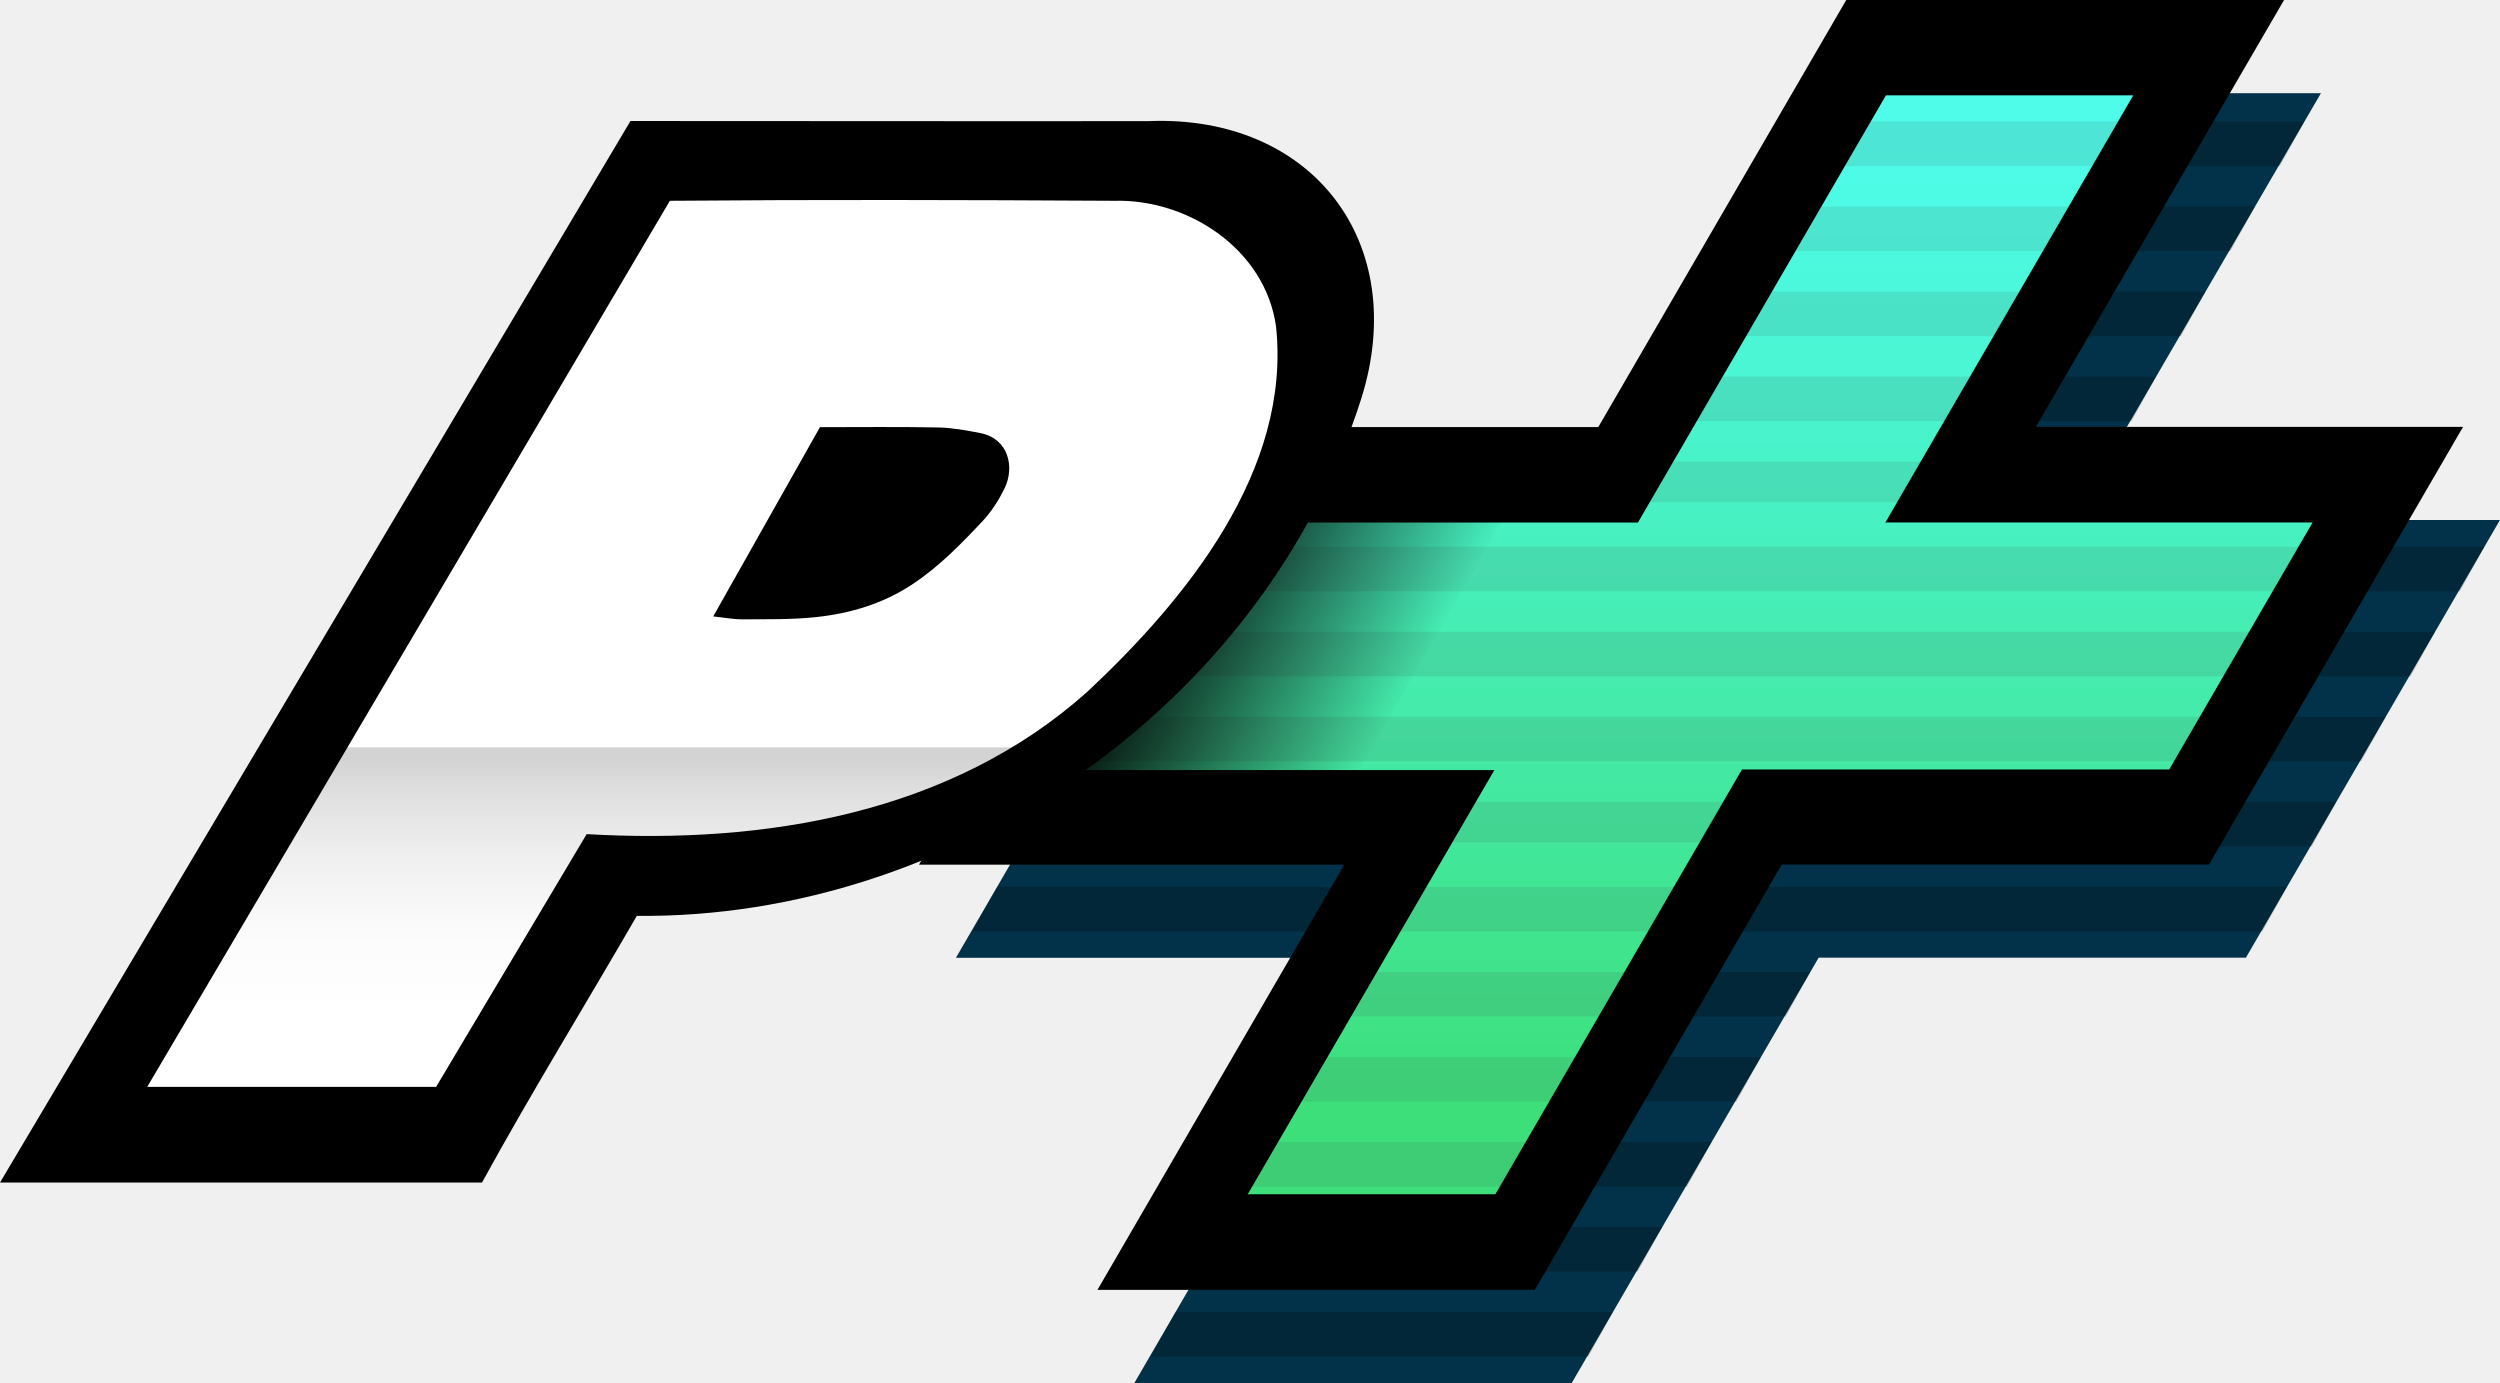
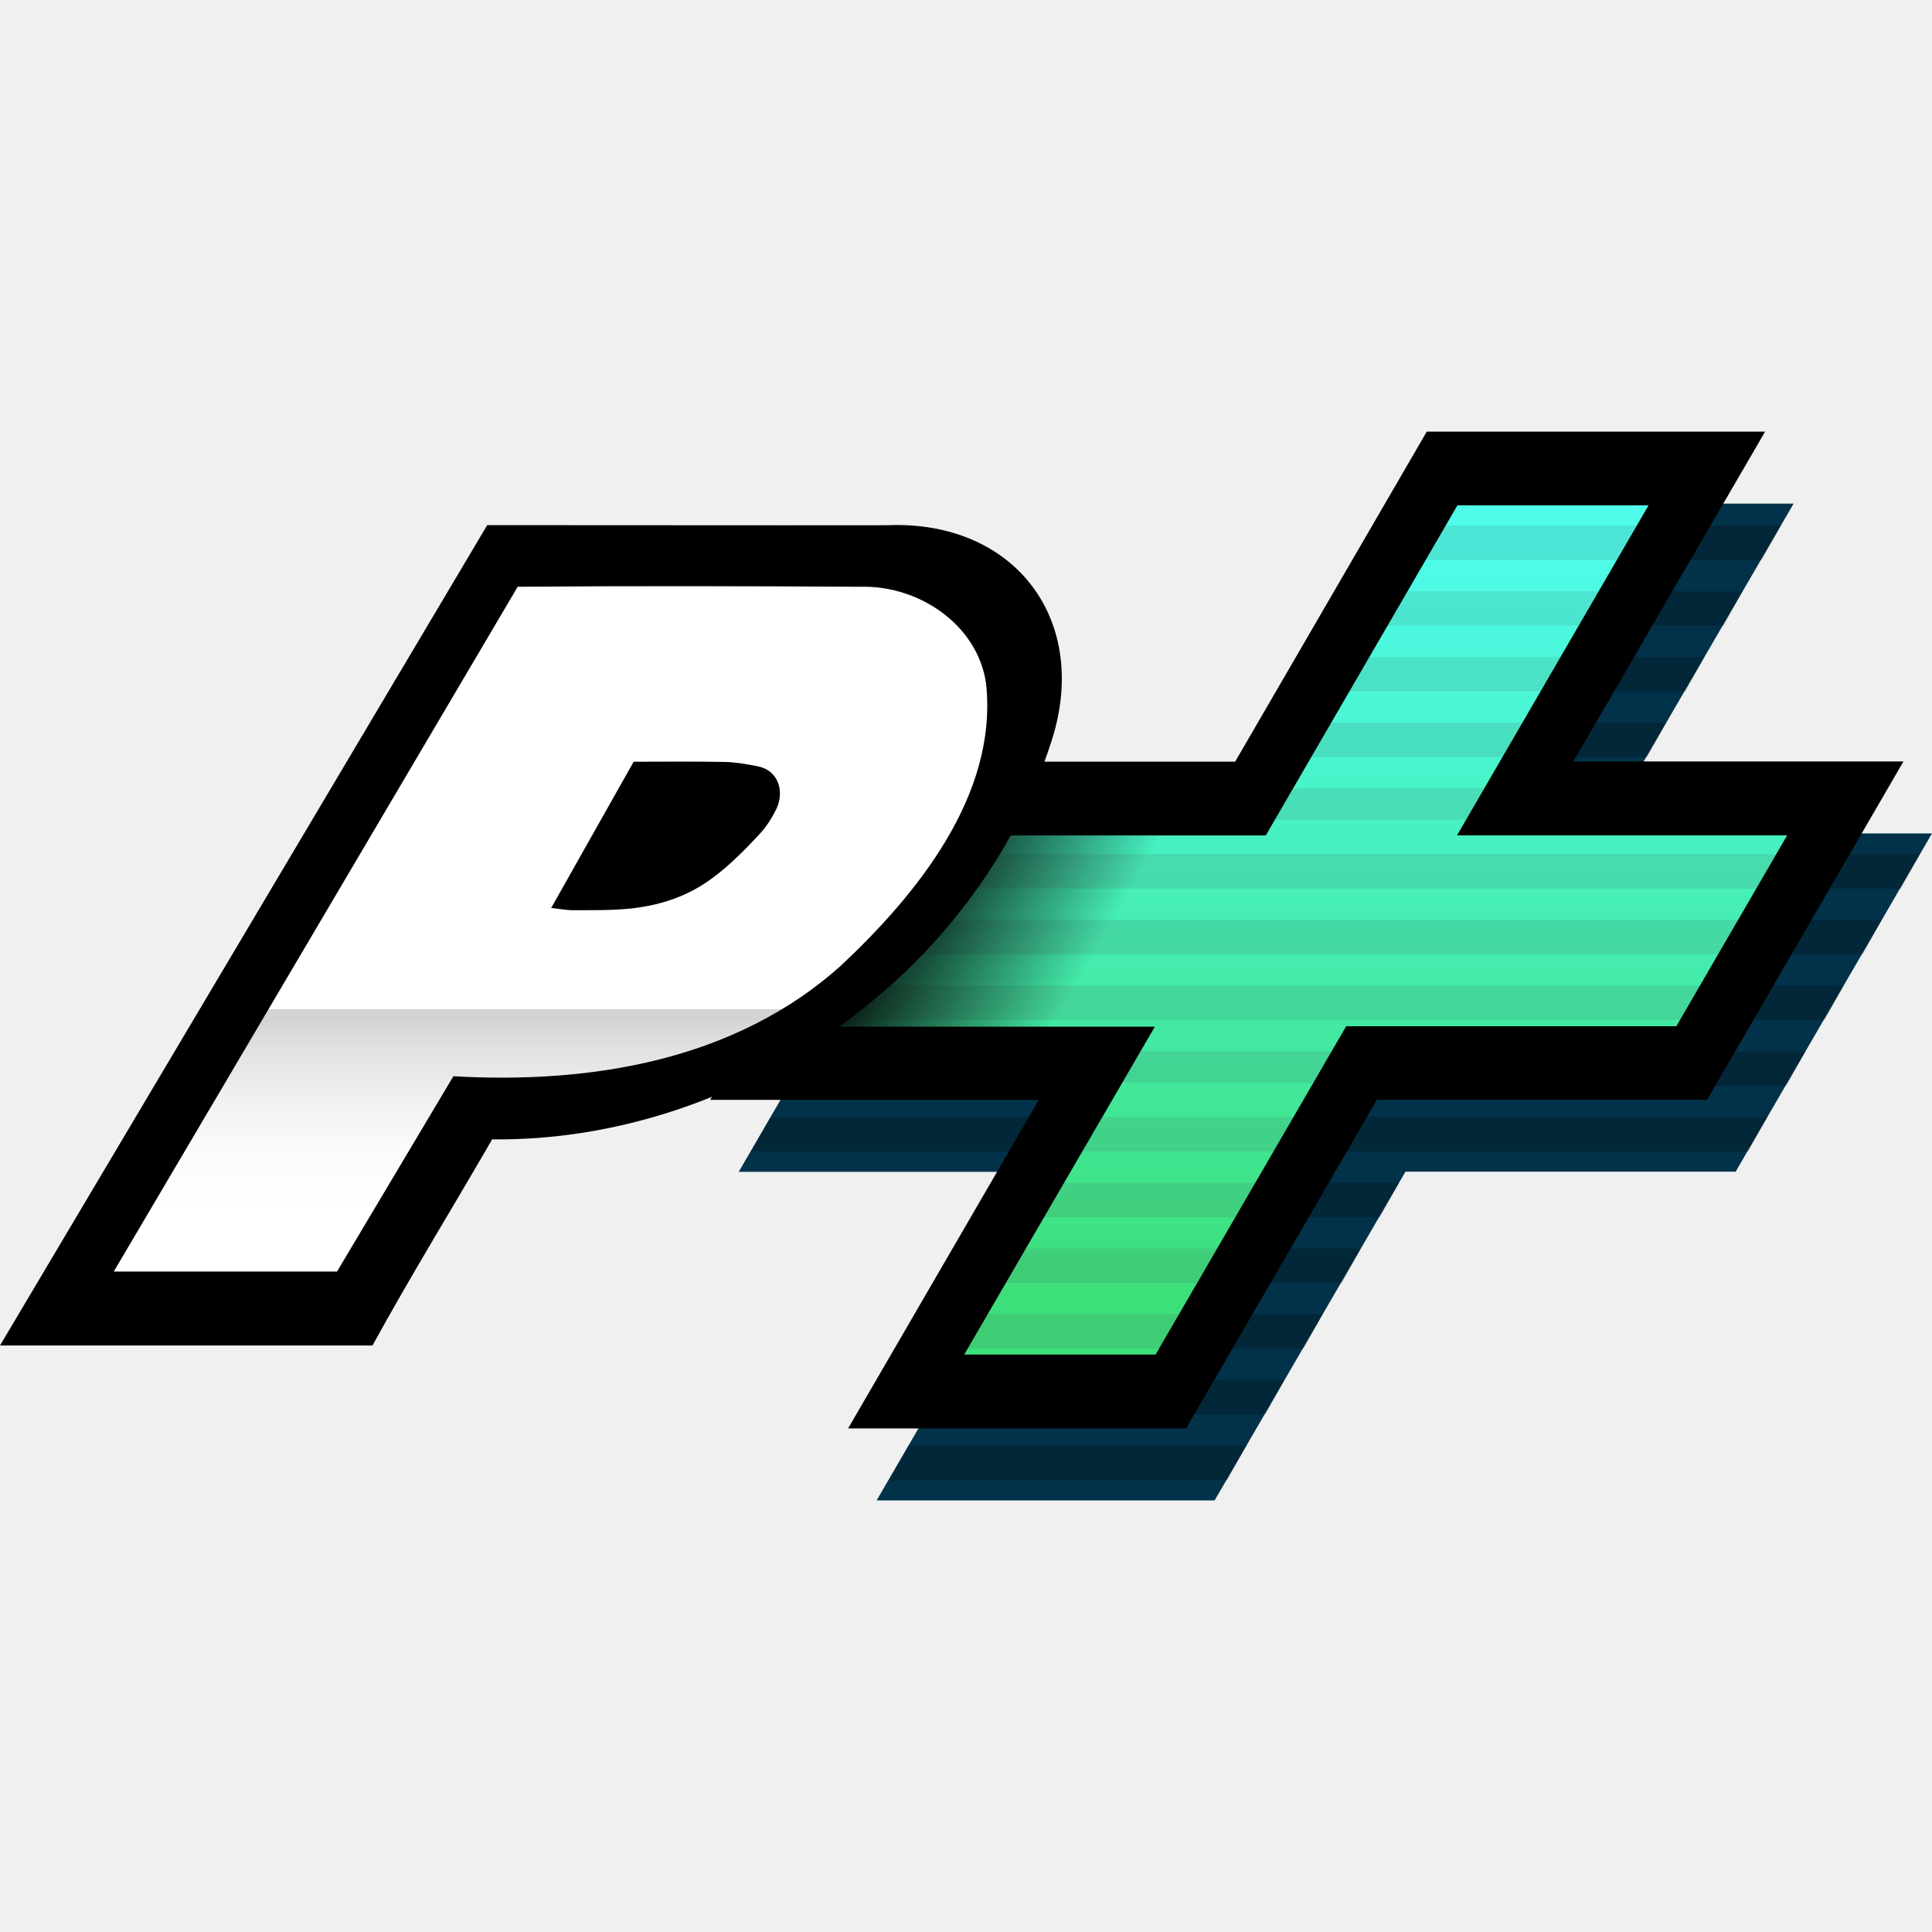
- <svg xmlns="http://www.w3.org/2000/svg" id="Layer_2" data-name="Layer 2" viewBox="0 0 617.32 341.5">
+ <svg xmlns="http://www.w3.org/2000/svg" id="Layer_2" data-name="Layer 2" viewBox="0 -137.91 617.32 617.32">
  <defs>
    <style>
      .cls-1 {
        fill: #023249;
      }

      .cls-1, .cls-2, .cls-3, .cls-4, .cls-5, .cls-6, .cls-7 {
        stroke-width: 0px;
      }

      .cls-2 {
        fill: url(#linear-gradient);
      }

      .cls-8 {
        isolation: isolate;
      }

      .cls-9 {
        opacity: .23;
      }

      .cls-4 {
        fill: #fff;
      }

      .cls-5 {
        fill: url(#linear-gradient-2);
      }

      .cls-6 {
        fill: url(#linear-gradient-3);
      }

      .cls-10 {
        opacity: .12;
      }

      .cls-7 {
        fill: #434343;
      }

      .cls-11 {
        filter: url(#luminosity-noclip);
      }

      .cls-12 {
        mask: url(#mask);
      }
    </style>
    <linearGradient id="linear-gradient" x1="419.82" y1="-222" x2="419.82" y2="773.5" gradientUnits="userSpaceOnUse">
      <stop offset=".26" stop-color="#4efce9" />
      <stop offset=".32" stop-color="#4af5d1" />
      <stop offset=".44" stop-color="#41e696" />
      <stop offset=".5" stop-color="#3ddf7a" />
    </linearGradient>
    <filter id="luminosity-noclip" x="244.43" y="113.94" width="134.56" height="89.4" color-interpolation-filters="sRGB" filterUnits="userSpaceOnUse">
      <feFlood flood-color="#fff" result="bg" />
      <feBlend in="SourceGraphic" in2="bg" />
    </filter>
    <linearGradient id="linear-gradient-2" x1="2451.02" y1="-652.91" x2="2390.79" y2="-687.34" gradientTransform="translate(2734.82 -510.06) rotate(-180)" gradientUnits="userSpaceOnUse">
      <stop offset="0" stop-color="#000" stop-opacity="0" />
      <stop offset="1" stop-color="#000" />
    </linearGradient>
    <mask id="mask" x="244.43" y="113.94" width="134.56" height="89.4" maskUnits="userSpaceOnUse">
      <g class="cls-11">
        <path class="cls-5" d="M293.44,115.6l-49.01,85.49,87.34,2.25,47.22-86.83-85.55-.91Z" />
      </g>
    </mask>
    <linearGradient id="linear-gradient-3" x1="152.08" y1="187.39" x2="152.08" y2="249.99" gradientUnits="userSpaceOnUse">
      <stop offset="0" stop-color="#d3d3d3" />
      <stop offset=".13" stop-color="#dfdfdf" />
      <stop offset=".4" stop-color="#f0f0f0" />
      <stop offset=".68" stop-color="#fbfbfb" />
      <stop offset="1" stop-color="#fff" />
    </linearGradient>
  </defs>
  <g id="P_" data-name="P+" class="cls-8">
    <g id="Plus_Sign_copy" data-name="Plus Sign copy" class="cls-8">
      <g id="offset_drop" data-name="offset drop">
        <path id="offset_color" data-name="offset color" class="cls-1" d="M573.11,23l-61.29,105.4h105.49l-62.73,108.07h-105.5l-60.98,105.04h-108l60.95-105h-105.01l62.75-108.05h104.98l61.22-105.45h108.11Z" />
        <g id="offset_striping" data-name="offset striping" class="cls-9">
          <path class="cls-3" d="M454.84,41h108.09l6.11-11h-108.1l-6.1,11Z" />
          <path class="cls-3" d="M442.65,62h108.07l6.11-11h-108.08l-6.1,11Z" />
          <path class="cls-3" d="M430.46,83h108.06l6.11-11h-108.06l-6.1,11Z" />
          <path class="cls-3" d="M418.27,104h108.04l6.11-11h-108.05l-6.1,11Z" />
          <path class="cls-3" d="M406.08,125h108.02l6.11-11h-108.03l-6.1,11Z" />
          <path class="cls-3" d="M288.9,146h318.49l6.1-11h-318.49l-6.1,11Z" />
          <path class="cls-3" d="M276.71,167h318.5l6.1-11h-318.49l-6.1,11Z" />
          <path class="cls-3" d="M264.51,188h318.5l6.1-11h-318.5l-6.1,11Z" />
          <path class="cls-3" d="M252.31,209h318.51l6.1-11h-318.5l-6.1,11Z" />
          <path class="cls-3" d="M240.12,230h318.51l6.1-11H246.22l-6.1,11Z" />
          <path class="cls-3" d="M332.94,251h108l6.1-11h-108l-6.1,11Z" />
          <path class="cls-3" d="M320.75,272h108l6.1-11h-108l-6.1,11Z" />
          <path class="cls-3" d="M308.56,293h108l6.1-11h-108l-6.1,11Z" />
          <path class="cls-3" d="M296.37,314h108l6.1-11h-108l-6.1,11Z" />
          <path class="cls-3" d="M284.18,335h108l6.1-11h-108l-6.1,11Z" />
        </g>
      </g>
      <g id="plus_interior" data-name="plus interior">
        <polygon id="plus_color" data-name="plus color" class="cls-2" points="542.75 11.88 461.04 9.45 397.03 118.45 294.86 117.05 247.7 200.04 346.91 200.6 287.73 305.35 374.19 309.22 432.87 202.21 538.22 204.18 591.95 121.87 484.15 119.3 542.75 11.88" />
        <g id="striping" class="cls-10">
          <path class="cls-7" d="M442.8,41h84.33l5.73-11h-83.9l-6.17,11Z" />
          <path class="cls-7" d="M430.47,62h85.21l5.73-11h-84.77l-6.17,11Z" />
          <path class="cls-7" d="M418.14,83h86.09l5.73-11h-85.65l-6.17,11Z" />
          <path class="cls-7" d="M405.81,104h86.96l5.73-11h-86.52l-6.17,11Z" />
          <path class="cls-7" d="M397.03,118l-101.79-1.39-4.2,7.39h299.19l1.72-2.51-107.8-2.45,2.89-5.05h-87.4l-2.61,4Z" />
          <path class="cls-7" d="M278.69,146h297.83l6.85-11h-298.72l-5.97,11Z" />
          <path class="cls-7" d="M266.76,167h296.05l6.85-11h-296.94l-5.97,11Z" />
          <path class="cls-7" d="M254.83,188h294.28l6.85-11h-295.17l-5.97,11Z" />
          <path class="cls-7" d="M248.78,200l98.67.52-4.22,7.48h86.19l3.45-5.99,105.34,1.88,4.03-5.88H249.92l-1.14,2Z" />
          <path class="cls-7" d="M330.59,230h87.32l5.76-11h-87.15l-5.93,11Z" />
          <path class="cls-7" d="M318.72,251h87.67l5.76-11h-87.49l-5.93,11Z" />
          <path class="cls-7" d="M306.86,272h88.01l5.76-11h-87.84l-5.93,11Z" />
          <path class="cls-7" d="M294.99,293h88.36l5.76-11h-88.19l-5.93,11Z" />
          <path class="cls-7" d="M287.73,305.35l86.45,3.87,3.41-6.22h-88.53l-1.33,2.35Z" />
        </g>
      </g>
      <g class="cls-12">
        <path id="side_gradient" data-name="side gradient" class="cls-3" d="M329.02,201.68l49.01-85.49-86.34-2.25-47.22,86.83,84.55.91Z" />
      </g>
      <path id="outline" class="cls-3" d="M564,0l-61.29,105.4h105.49l-62.73,108.07h-105.5l-60.98,105.04h-108l60.95-105h-105.01l62.75-108.05h104.98L455.89,0h108.11ZM465.55,129.01c20.53-35.37,40.8-70.3,61.21-105.47h-61.07c-20.4,35.13-40.79,70.25-61.24,105.49h-105c-11.79,20.31-23.5,40.49-35.47,61.12h105.02c-20.42,35.11-40.63,69.88-60.91,104.75h61.15c20.29-34.95,40.56-69.87,60.9-104.9h105.5c11.78-20.3,23.5-40.49,35.4-60.99h-105.49Z" />
    </g>
    <g id="P" class="cls-8">
      <path id="letter_color" data-name="letter color" class="cls-4" d="M19,277.89c0-.17,0-.33,0-.5C68.08,199.52,113.43,118.82,161.27,40.01c39.4-.18,80.71-11.77,118.57-1.79,128.87,33.97-29.64,158.48-29.64,158.48,0,0-64.18,14.25-96.07,19.07-14.16,22.03-28.02,43.59-41.91,65.19-31.08-.92-62.15-2.09-93.23-3.06Z" />
      <path id="gradient" class="cls-6" d="M235.43,204.04l31.07-19.5H75.86c-12.6,21.36-25.54,42.46-38.21,63.76,32.02.35,63.61.7,95.25,1.04,6.99-10.86,13.96-21.71,21.22-33,0,0,0,0,0,0,0,0,0,0,0,0,26.86-4.06,53.92-8.16,81.3-12.3Z" />
      <g id="stroke">
        <path id="stroke_color" data-name="stroke color" class="cls-3" d="M0,292C51.9,204.61,103.8,117.23,155.68,29.88c42.73-.01,85.14.09,127.83.03,40.48-1.67,64.89,29.98,52.56,68.72-23.92,75.16-100.42,128.34-178.82,127.52-12.63,21.86-26.07,43.67-38.23,65.85H0ZM144.86,205.97c43.92,2.53,89.93-4.98,123.73-35.24,24.43-22.9,50.26-54.62,46.5-90.12-2.67-19.08-21.72-31.53-40.01-31.03-36.56-.21-73.11-.31-109.67,0-42.98,72.86-85.95,145.72-129.06,218.8h71.34c12.34-20.72,24.59-41.28,37.18-62.42Z" />
        <path id="stroke_color-2" data-name="stroke color" class="cls-3" d="M176.11,152.22c8.84-15.67,17.56-31.13,26.36-46.74,9.68,0,19.42-.12,29.15.07,3.5.07,7.02.72,10.47,1.39,6.89,1.35,8.6,8.36,5.91,13.77-1.41,2.83-3.18,5.63-5.33,7.92-5.38,5.73-10.87,11.38-17.53,15.75-7.21,4.73-15.22,7.1-23.62,8-6,.64-12.09.51-18.14.55-2.29.02-4.58-.44-7.27-.72Z" />
      </g>
    </g>
  </g>
</svg>
